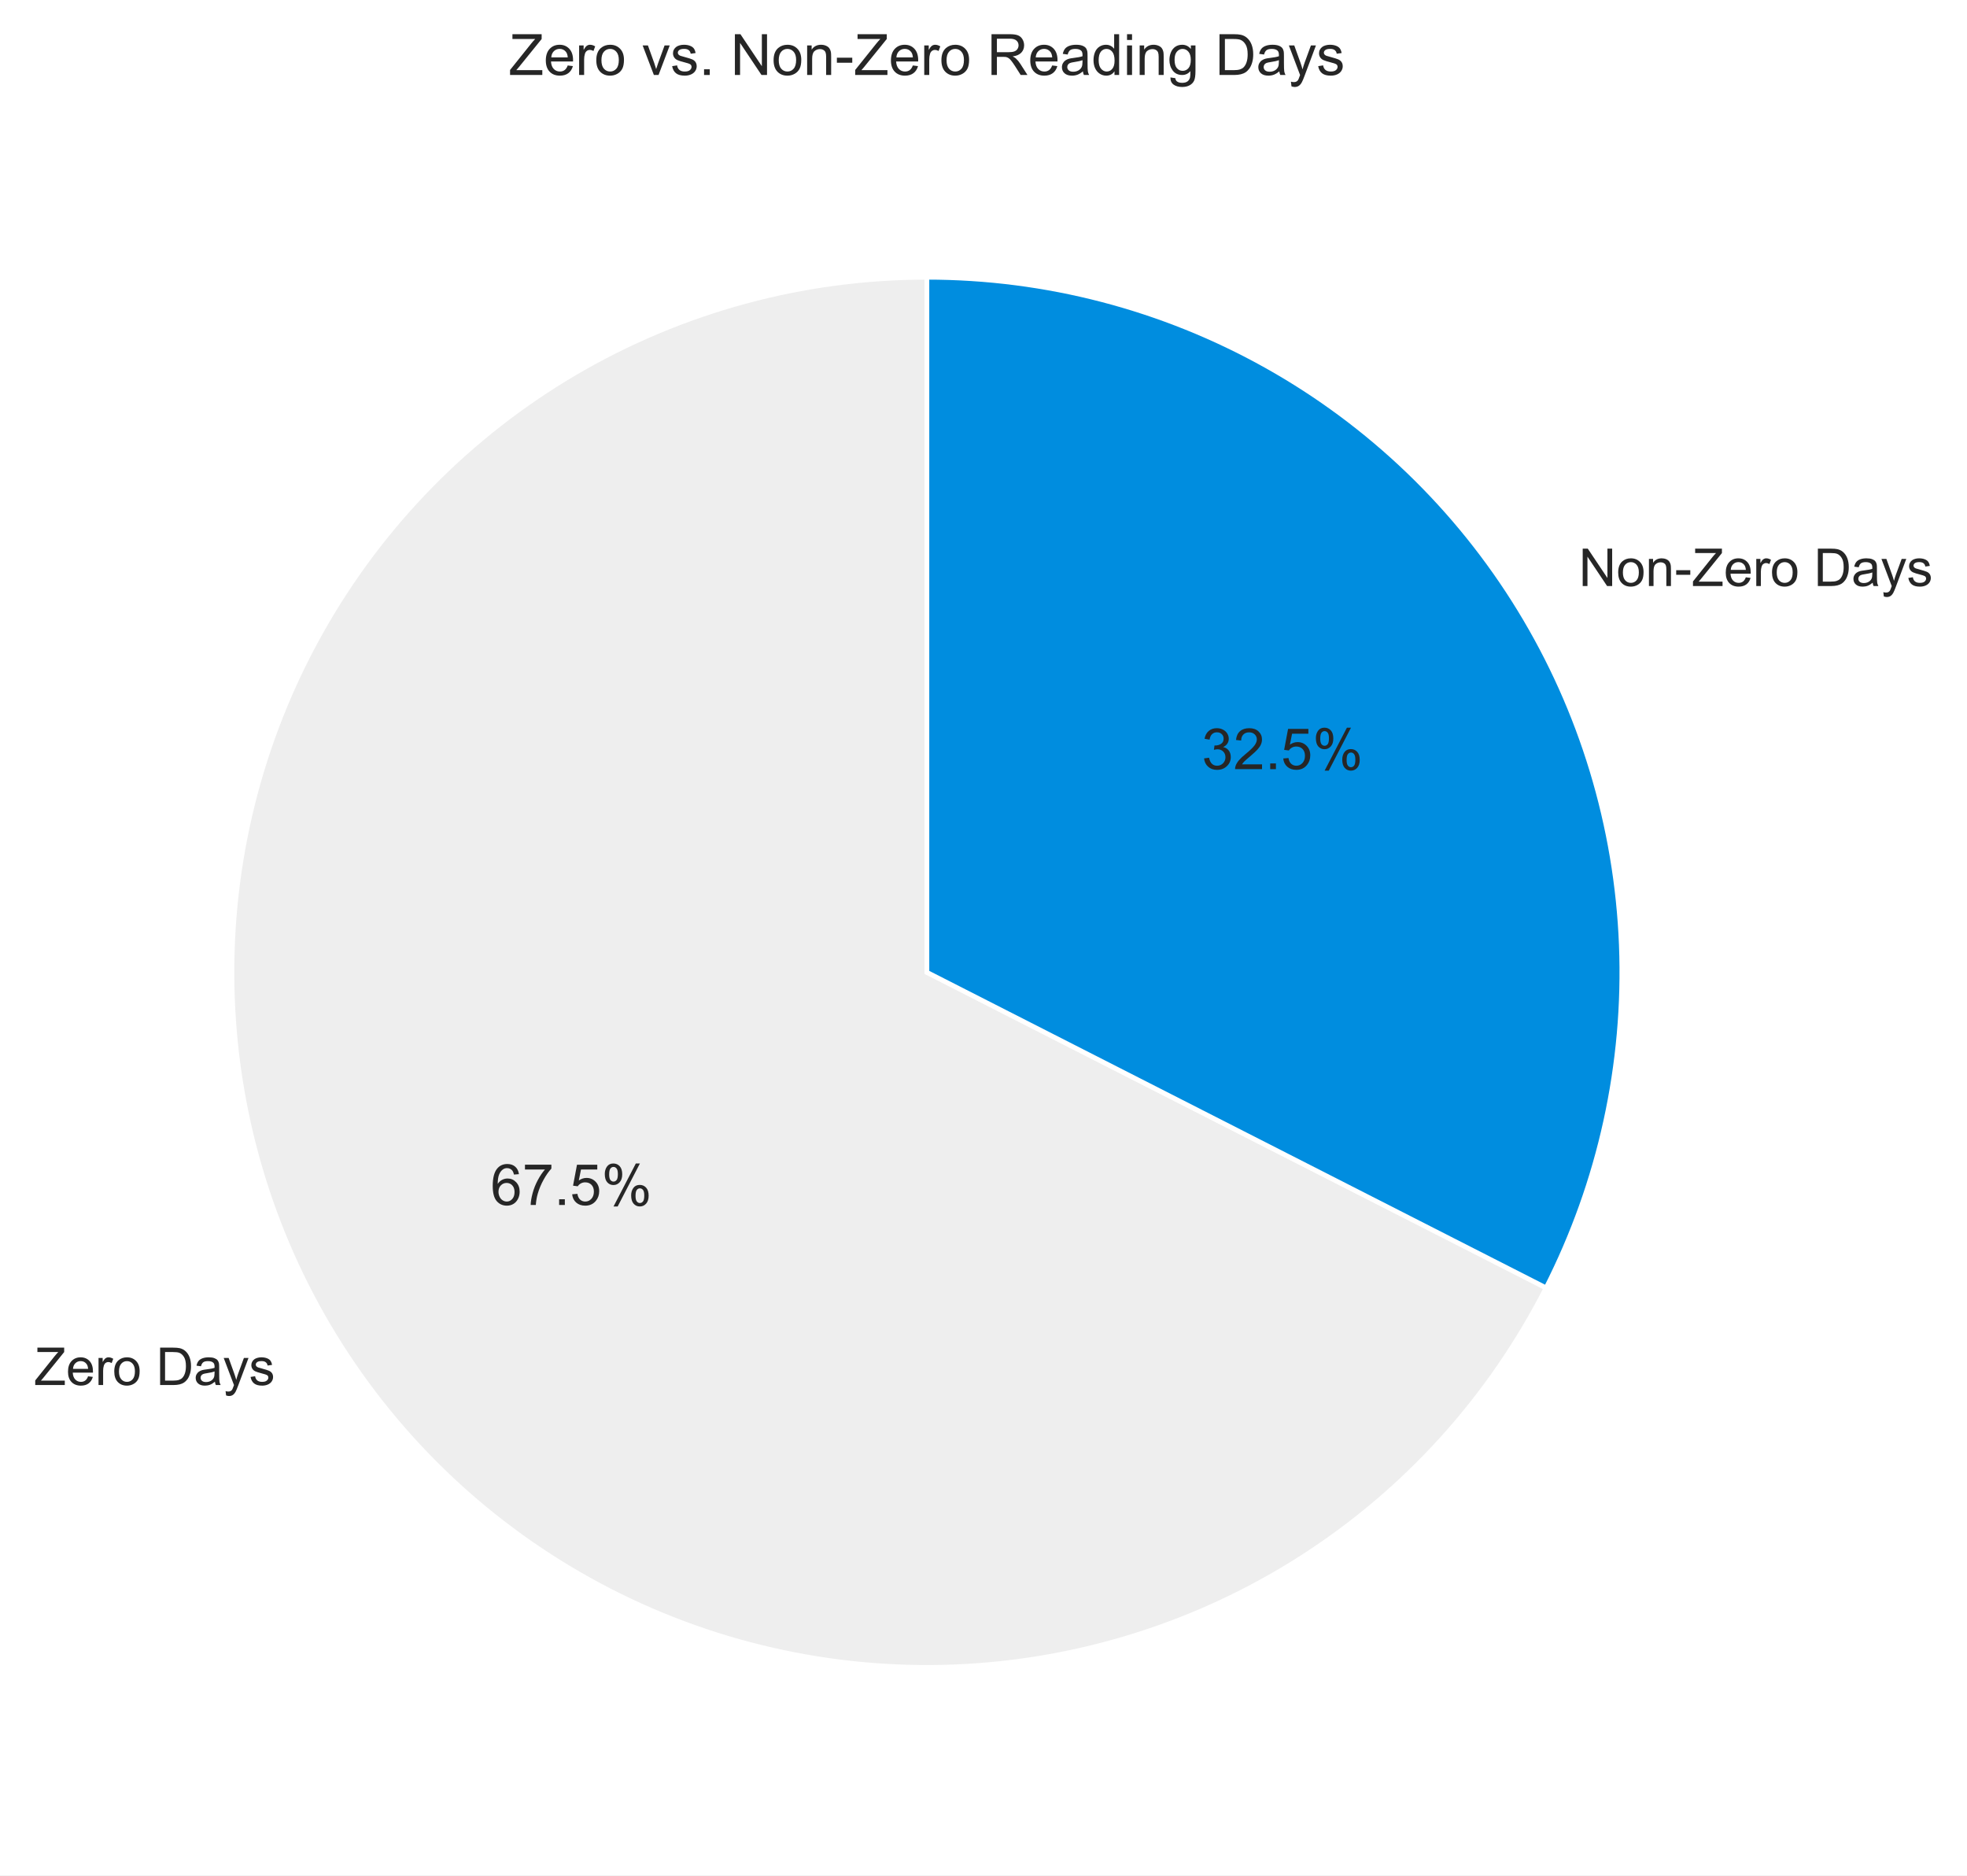
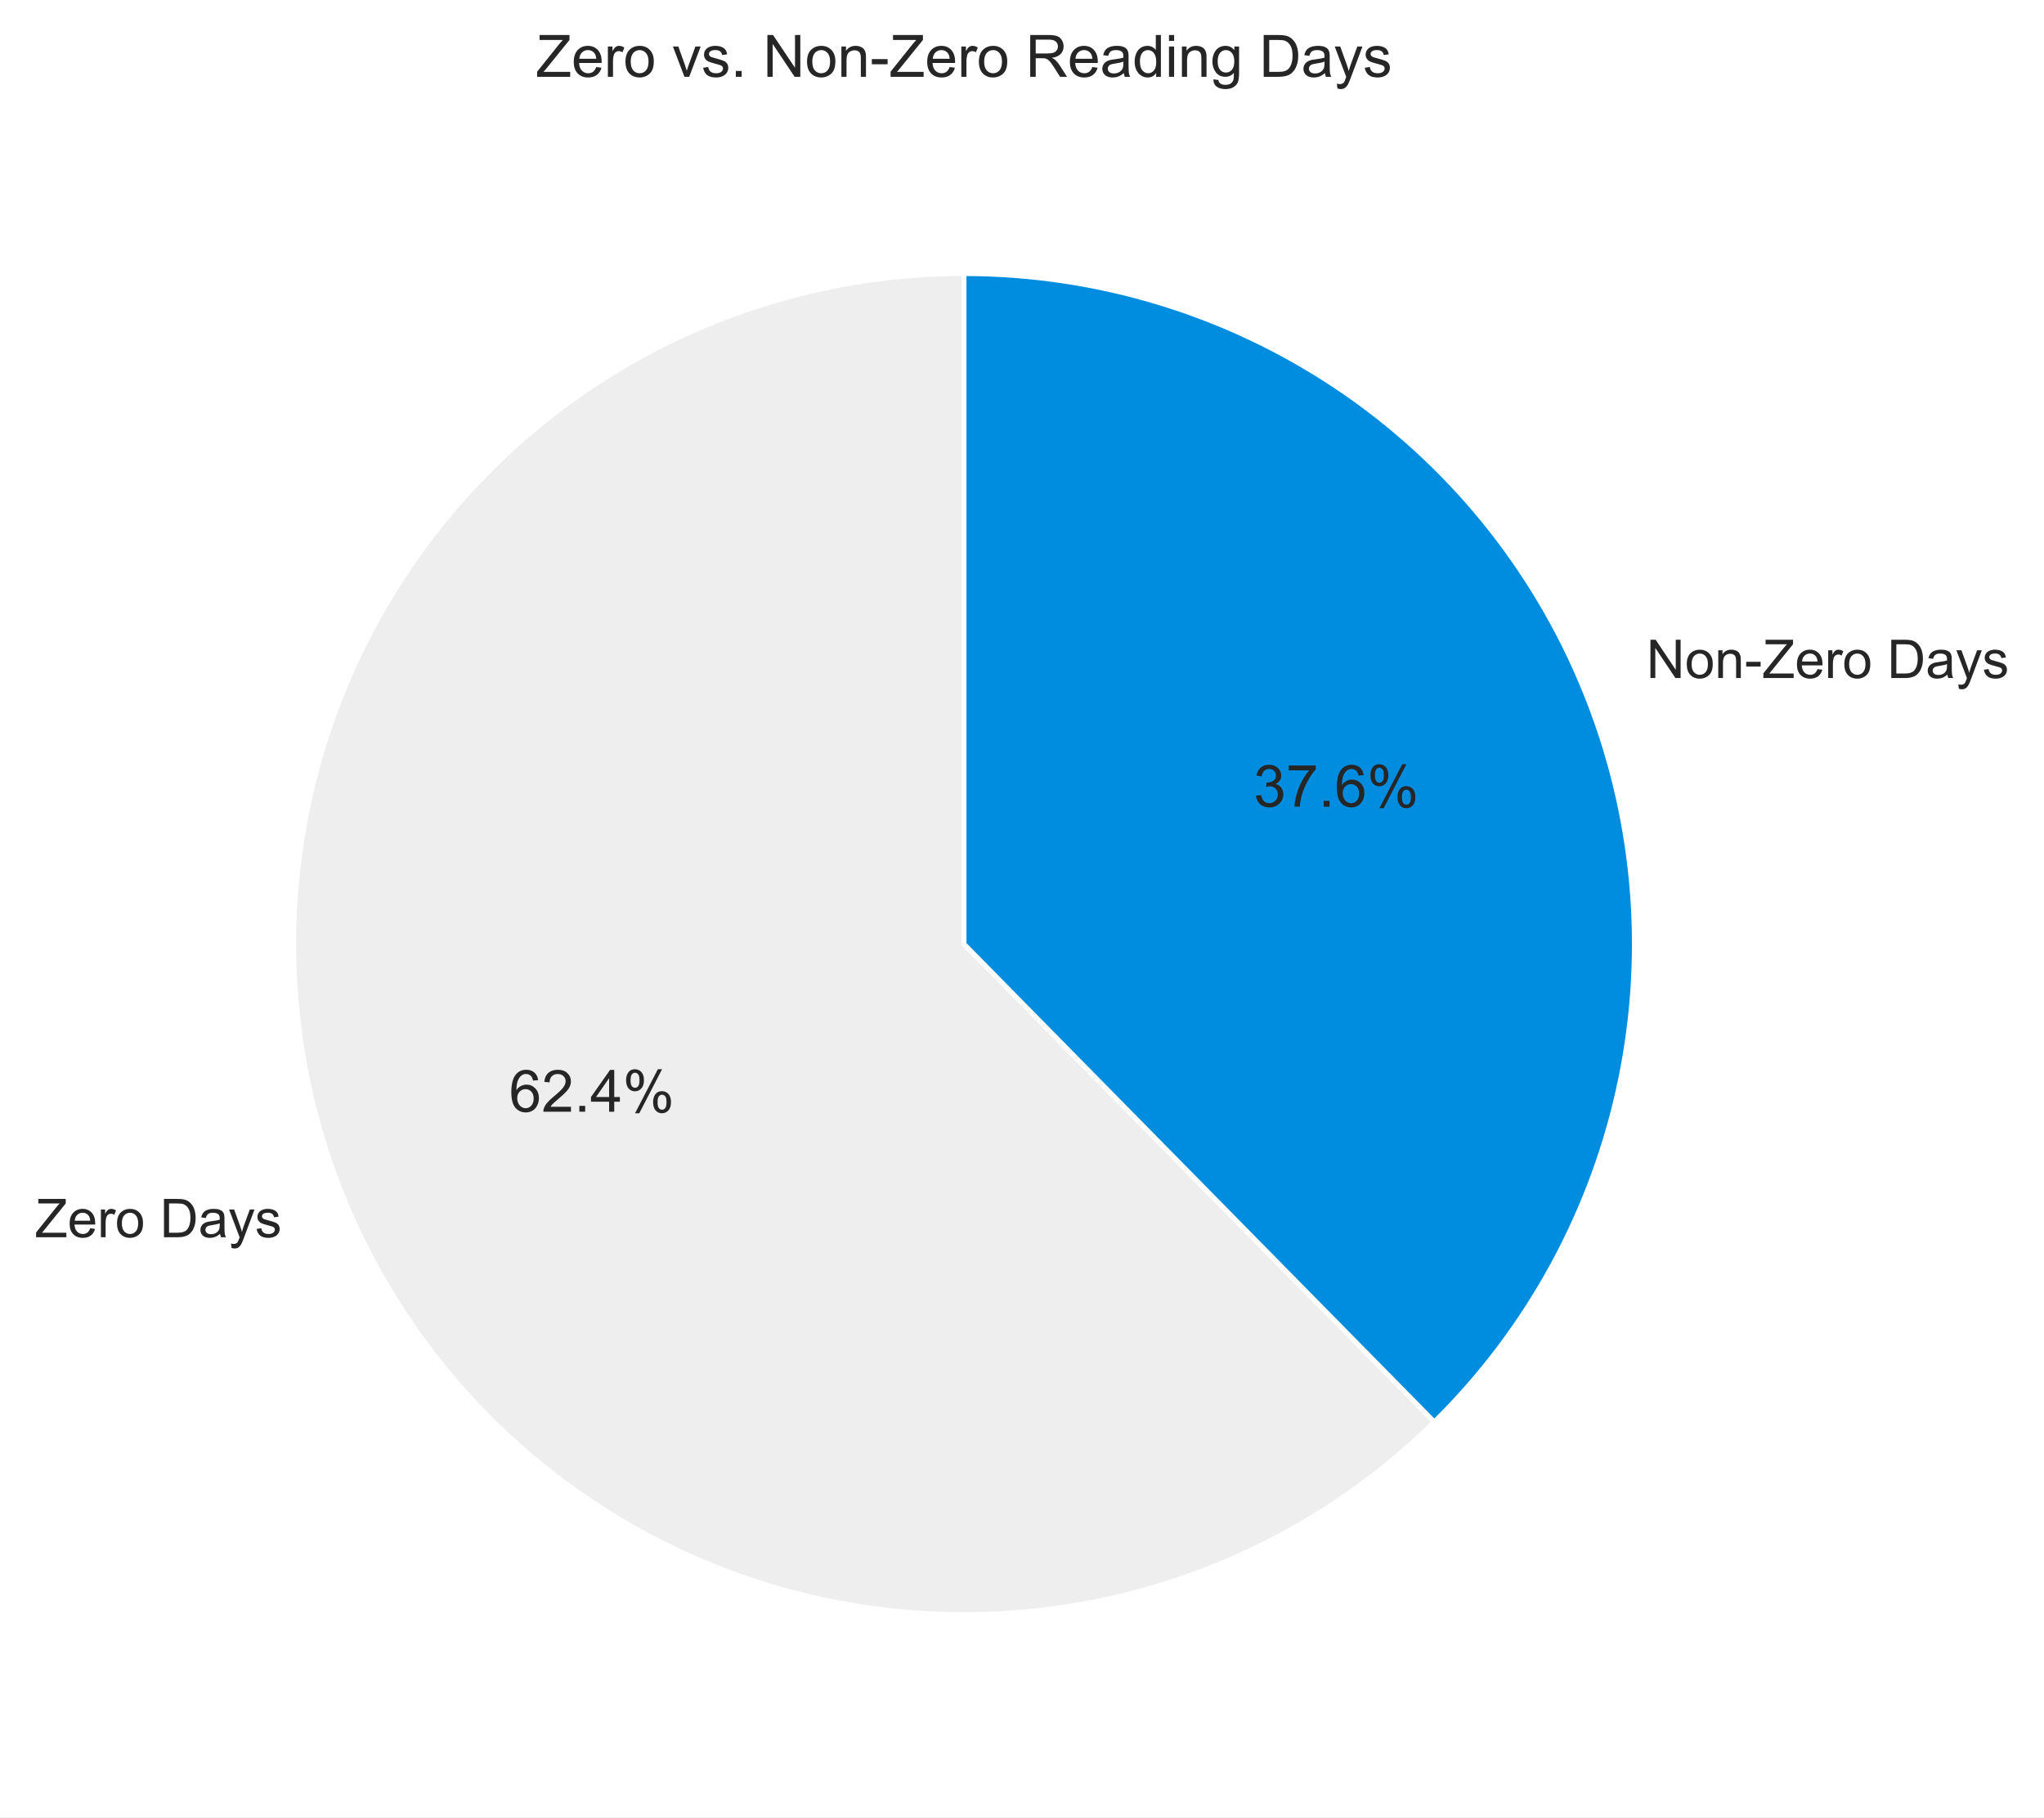
- <svg xmlns="http://www.w3.org/2000/svg" xmlns:xlink="http://www.w3.org/1999/xlink" width="414.266pt" height="394.912pt" viewBox="0 0 414.266 394.912" version="1.1">
+ <svg xmlns="http://www.w3.org/2000/svg" xmlns:xlink="http://www.w3.org/1999/xlink" width="420.348pt" height="373.625pt" viewBox="0 0 420.348 373.625" version="1.1">
  <defs>
    <style type="text/css">*{stroke-linejoin: round; stroke-linecap: butt}</style>
  </defs>
  <g id="figure_1">
    <g id="patch_1">
-       <path d="M 0 394.912  L 414.266 394.912  L 414.266 0  L 0 0  z " style="fill: #ffffff" />
+       <path d="M 0 373.625  L 420.348 373.625  L 420.348 -0  L 0 -0  z " style="fill: #ffffff" />
    </g>
    <g id="axes_1">
      <g id="matplotlib.axis_1" />
      <g id="matplotlib.axis_2" />
      <g id="patch_2">
-         <path d="M 195.212 58.382  C 169.196 58.382 143.645 65.318 121.2 78.473  C 98.755 91.628 80.218 110.533 67.506 133.232  C 54.794 155.93 48.361 181.613 48.872 207.624  C 49.382 233.635 56.819 259.046 70.412 281.228  C 84.006 303.41 103.27 321.573 126.215 333.837  C 149.159 346.1 174.963 352.028 200.959 351.007  C 226.955 349.985 252.214 342.051 274.126 328.025  C 296.037 313.999 313.817 294.381 325.628 271.201  L 195.212 204.751  z " style="fill: #eeeeee; stroke: #ffffff; stroke-linejoin: miter" />
+         <path d="M 198.254 56.253  C 175.63 56.253 153.35 61.822 133.388 72.467  C 113.425 83.113 96.387 98.51 83.781 117.297  C 71.176 136.083 63.386 157.687 61.103 180.195  C 58.82 202.703 62.112 225.431 70.689 246.366  C 79.265 267.301 92.865 285.806 110.283 300.244  C 127.701 314.681 148.409 324.61 170.572 329.153  C 192.734 333.696 215.678 332.714 237.372 326.295  C 259.066 319.875 278.849 308.212 294.97 292.34  L 198.254 194.107  z " style="fill: #eeeeee; stroke: #ffffff; stroke-linejoin: miter" />
      </g>
      <g id="patch_3">
-         <path d="M 325.628 271.201  C 336.997 248.888 342.452 224.027 341.469 199.004  C 340.485 173.981 333.097 149.625 320.012 128.273  C 306.928 106.921 288.58 89.28 266.731 77.044  C 244.882 64.808 220.254 58.382 195.212 58.382  L 195.212 204.751  z " style="fill: #008ddf; stroke: #ffffff; stroke-linejoin: miter" />
+         <path d="M 294.97 292.34  C 314.462 273.149 327.807 248.585 333.3 221.789  C 338.793 194.993 336.188 167.16 325.818 141.848  C 315.449 116.537 297.778 94.875 275.064 79.635  C 252.35 64.394 225.607 56.253 198.254 56.253  L 198.254 194.107  z " style="fill: #008ddf; stroke: #ffffff; stroke-linejoin: miter" />
      </g>
      <g id="text_1">
-         <g style="fill: #262626" transform="translate(7.2 291.6552) scale(0.11 -0.11)">
+         <g style="fill: #262626" transform="translate(7.2 254.3712) scale(0.11 -0.11)">
          <defs>
            <path id="ArialMT-5a" d="M 128 0  L 128 563  L 2475 3497  Q 2725 3809 2950 4041  L 394 4041  L 394 4581  L 3675 4581  L 3675 4041  L 1103 863  L 825 541  L 3750 541  L 3750 0  L 128 0  z " transform="scale(0.015625)" />
            <path id="ArialMT-65" d="M 2694 1069  L 3275 997  Q 3138 488 2766 206  Q 2394 -75 1816 -75  Q 1088 -75 661 373  Q 234 822 234 1631  Q 234 2469 665 2931  Q 1097 3394 1784 3394  Q 2450 3394 2872 2941  Q 3294 2488 3294 1666  Q 3294 1616 3291 1516  L 816 1516  Q 847 969 1125 678  Q 1403 388 1819 388  Q 2128 388 2347 550  Q 2566 713 2694 1069  z M 847 1978  L 2700 1978  Q 2663 2397 2488 2606  Q 2219 2931 1791 2931  Q 1403 2931 1139 2672  Q 875 2413 847 1978  z " transform="scale(0.015625)" />
            <path id="ArialMT-72" d="M 416 0  L 416 3319  L 922 3319  L 922 2816  Q 1116 3169 1280 3281  Q 1444 3394 1641 3394  Q 1925 3394 2219 3213  L 2025 2691  Q 1819 2813 1613 2813  Q 1428 2813 1281 2702  Q 1134 2591 1072 2394  Q 978 2094 978 1738  L 978 0  L 416 0  z " transform="scale(0.015625)" />
            <path id="ArialMT-6f" d="M 213 1659  Q 213 2581 725 3025  Q 1153 3394 1769 3394  Q 2453 3394 2887 2945  Q 3322 2497 3322 1706  Q 3322 1066 3130 698  Q 2938 331 2570 128  Q 2203 -75 1769 -75  Q 1072 -75 642 372  Q 213 819 213 1659  z M 791 1659  Q 791 1022 1069 705  Q 1347 388 1769 388  Q 2188 388 2466 706  Q 2744 1025 2744 1678  Q 2744 2294 2464 2611  Q 2184 2928 1769 2928  Q 1347 2928 1069 2612  Q 791 2297 791 1659  z " transform="scale(0.015625)" />
            <path id="ArialMT-20" transform="scale(0.015625)" />
            <path id="ArialMT-44" d="M 494 0  L 494 4581  L 2072 4581  Q 2606 4581 2888 4516  Q 3281 4425 3559 4188  Q 3922 3881 4101 3404  Q 4281 2928 4281 2316  Q 4281 1794 4159 1391  Q 4038 988 3847 723  Q 3656 459 3429 307  Q 3203 156 2883 78  Q 2563 0 2147 0  L 494 0  z M 1100 541  L 2078 541  Q 2531 541 2789 625  Q 3047 709 3200 863  Q 3416 1078 3536 1442  Q 3656 1806 3656 2325  Q 3656 3044 3420 3430  Q 3184 3816 2847 3947  Q 2603 4041 2063 4041  L 1100 4041  L 1100 541  z " transform="scale(0.015625)" />
            <path id="ArialMT-61" d="M 2588 409  Q 2275 144 1986 34  Q 1697 -75 1366 -75  Q 819 -75 525 192  Q 231 459 231 875  Q 231 1119 342 1320  Q 453 1522 633 1644  Q 813 1766 1038 1828  Q 1203 1872 1538 1913  Q 2219 1994 2541 2106  Q 2544 2222 2544 2253  Q 2544 2597 2384 2738  Q 2169 2928 1744 2928  Q 1347 2928 1158 2789  Q 969 2650 878 2297  L 328 2372  Q 403 2725 575 2942  Q 747 3159 1072 3276  Q 1397 3394 1825 3394  Q 2250 3394 2515 3294  Q 2781 3194 2906 3042  Q 3031 2891 3081 2659  Q 3109 2516 3109 2141  L 3109 1391  Q 3109 606 3145 398  Q 3181 191 3288 0  L 2700 0  Q 2613 175 2588 409  z M 2541 1666  Q 2234 1541 1622 1453  Q 1275 1403 1131 1340  Q 988 1278 909 1158  Q 831 1038 831 891  Q 831 666 1001 516  Q 1172 366 1500 366  Q 1825 366 2078 508  Q 2331 650 2450 897  Q 2541 1088 2541 1459  L 2541 1666  z " transform="scale(0.015625)" />
            <path id="ArialMT-79" d="M 397 -1278  L 334 -750  Q 519 -800 656 -800  Q 844 -800 956 -737  Q 1069 -675 1141 -563  Q 1194 -478 1313 -144  Q 1328 -97 1363 -6  L 103 3319  L 709 3319  L 1400 1397  Q 1534 1031 1641 628  Q 1738 1016 1872 1384  L 2581 3319  L 3144 3319  L 1881 -56  Q 1678 -603 1566 -809  Q 1416 -1088 1222 -1217  Q 1028 -1347 759 -1347  Q 597 -1347 397 -1278  z " transform="scale(0.015625)" />
            <path id="ArialMT-73" d="M 197 991  L 753 1078  Q 800 744 1014 566  Q 1228 388 1613 388  Q 2000 388 2187 545  Q 2375 703 2375 916  Q 2375 1106 2209 1216  Q 2094 1291 1634 1406  Q 1016 1563 777 1677  Q 538 1791 414 1992  Q 291 2194 291 2438  Q 291 2659 392 2848  Q 494 3038 669 3163  Q 800 3259 1026 3326  Q 1253 3394 1513 3394  Q 1903 3394 2198 3281  Q 2494 3169 2634 2976  Q 2775 2784 2828 2463  L 2278 2388  Q 2241 2644 2061 2787  Q 1881 2931 1553 2931  Q 1166 2931 1000 2803  Q 834 2675 834 2503  Q 834 2394 903 2306  Q 972 2216 1119 2156  Q 1203 2125 1616 2013  Q 2213 1853 2448 1751  Q 2684 1650 2818 1456  Q 2953 1263 2953 975  Q 2953 694 2789 445  Q 2625 197 2315 61  Q 2006 -75 1616 -75  Q 969 -75 630 194  Q 291 463 197 991  z " transform="scale(0.015625)" />
          </defs>
          <use xlink:href="#ArialMT-5a" />
          <use xlink:href="#ArialMT-65" x="61.084" />
          <use xlink:href="#ArialMT-72" x="116.699" />
          <use xlink:href="#ArialMT-6f" x="150" />
          <use xlink:href="#ArialMT-20" x="205.615" />
          <use xlink:href="#ArialMT-44" x="233.398" />
          <use xlink:href="#ArialMT-61" x="305.615" />
          <use xlink:href="#ArialMT-79" x="361.23" />
          <use xlink:href="#ArialMT-73" x="411.23" />
        </g>
      </g>
      <g id="text_2">
-         <g style="fill: #262626" transform="translate(103.3205 253.7393) scale(0.12 -0.12)">
+         <g style="fill: #262626" transform="translate(104.7029 228.5647) scale(0.12 -0.12)">
          <defs>
            <path id="ArialMT-36" d="M 3184 3459  L 2625 3416  Q 2550 3747 2413 3897  Q 2184 4138 1850 4138  Q 1581 4138 1378 3988  Q 1113 3794 959 3422  Q 806 3050 800 2363  Q 1003 2672 1297 2822  Q 1591 2972 1913 2972  Q 2475 2972 2870 2558  Q 3266 2144 3266 1488  Q 3266 1056 3080 686  Q 2894 316 2569 119  Q 2244 -78 1831 -78  Q 1128 -78 684 439  Q 241 956 241 2144  Q 241 3472 731 4075  Q 1159 4600 1884 4600  Q 2425 4600 2770 4297  Q 3116 3994 3184 3459  z M 888 1484  Q 888 1194 1011 928  Q 1134 663 1356 523  Q 1578 384 1822 384  Q 2178 384 2434 671  Q 2691 959 2691 1453  Q 2691 1928 2437 2201  Q 2184 2475 1800 2475  Q 1419 2475 1153 2201  Q 888 1928 888 1484  z " transform="scale(0.015625)" />
-             <path id="ArialMT-37" d="M 303 3981  L 303 4522  L 3269 4522  L 3269 4084  Q 2831 3619 2401 2847  Q 1972 2075 1738 1259  Q 1569 684 1522 0  L 944 0  Q 953 541 1156 1306  Q 1359 2072 1739 2783  Q 2119 3494 2547 3981  L 303 3981  z " transform="scale(0.015625)" />
+             <path id="ArialMT-32" d="M 3222 541  L 3222 0  L 194 0  Q 188 203 259 391  Q 375 700 629 1000  Q 884 1300 1366 1694  Q 2113 2306 2375 2664  Q 2638 3022 2638 3341  Q 2638 3675 2398 3904  Q 2159 4134 1775 4134  Q 1369 4134 1125 3890  Q 881 3647 878 3216  L 300 3275  Q 359 3922 746 4261  Q 1134 4600 1788 4600  Q 2447 4600 2831 4234  Q 3216 3869 3216 3328  Q 3216 3053 3103 2787  Q 2991 2522 2730 2228  Q 2469 1934 1863 1422  Q 1356 997 1212 845  Q 1069 694 975 541  L 3222 541  z " transform="scale(0.015625)" />
            <path id="ArialMT-2e" d="M 581 0  L 581 641  L 1222 641  L 1222 0  L 581 0  z " transform="scale(0.015625)" />
-             <path id="ArialMT-35" d="M 266 1200  L 856 1250  Q 922 819 1161 601  Q 1400 384 1738 384  Q 2144 384 2425 690  Q 2706 997 2706 1503  Q 2706 1984 2436 2262  Q 2166 2541 1728 2541  Q 1456 2541 1237 2417  Q 1019 2294 894 2097  L 366 2166  L 809 4519  L 3088 4519  L 3088 3981  L 1259 3981  L 1013 2750  Q 1425 3038 1878 3038  Q 2478 3038 2890 2622  Q 3303 2206 3303 1553  Q 3303 931 2941 478  Q 2500 -78 1738 -78  Q 1113 -78 717 272  Q 322 622 266 1200  z " transform="scale(0.015625)" />
+             <path id="ArialMT-34" d="M 2069 0  L 2069 1097  L 81 1097  L 81 1613  L 2172 4581  L 2631 4581  L 2631 1613  L 3250 1613  L 3250 1097  L 2631 1097  L 2631 0  L 2069 0  z M 2069 1613  L 2069 3678  L 634 1613  L 2069 1613  z " transform="scale(0.015625)" />
            <path id="ArialMT-25" d="M 372 3481  Q 372 3972 619 4315  Q 866 4659 1334 4659  Q 1766 4659 2048 4351  Q 2331 4044 2331 3447  Q 2331 2866 2045 2552  Q 1759 2238 1341 2238  Q 925 2238 648 2547  Q 372 2856 372 3481  z M 1350 4272  Q 1141 4272 1002 4090  Q 863 3909 863 3425  Q 863 2984 1003 2804  Q 1144 2625 1350 2625  Q 1563 2625 1702 2806  Q 1841 2988 1841 3469  Q 1841 3913 1700 4092  Q 1559 4272 1350 4272  z M 1353 -169  L 3859 4659  L 4316 4659  L 1819 -169  L 1353 -169  z M 3334 1075  Q 3334 1569 3581 1911  Q 3828 2253 4300 2253  Q 4731 2253 5014 1945  Q 5297 1638 5297 1041  Q 5297 459 5011 145  Q 4725 -169 4303 -169  Q 3888 -169 3611 142  Q 3334 453 3334 1075  z M 4316 1866  Q 4103 1866 3964 1684  Q 3825 1503 3825 1019  Q 3825 581 3965 400  Q 4106 219 4313 219  Q 4528 219 4667 400  Q 4806 581 4806 1063  Q 4806 1506 4665 1686  Q 4525 1866 4316 1866  z " transform="scale(0.015625)" />
          </defs>
          <use xlink:href="#ArialMT-36" />
-           <use xlink:href="#ArialMT-37" x="55.615" />
+           <use xlink:href="#ArialMT-32" x="55.615" />
          <use xlink:href="#ArialMT-2e" x="111.23" />
-           <use xlink:href="#ArialMT-35" x="139.014" />
+           <use xlink:href="#ArialMT-34" x="139.014" />
          <use xlink:href="#ArialMT-25" x="194.629" />
        </g>
      </g>
      <g id="text_3">
-         <g style="fill: #262626" transform="translate(332.4925 123.4045) scale(0.11 -0.11)">
+         <g style="fill: #262626" transform="translate(338.575 139.4015) scale(0.11 -0.11)">
          <defs>
            <path id="ArialMT-4e" d="M 488 0  L 488 4581  L 1109 4581  L 3516 984  L 3516 4581  L 4097 4581  L 4097 0  L 3475 0  L 1069 3600  L 1069 0  L 488 0  z " transform="scale(0.015625)" />
            <path id="ArialMT-6e" d="M 422 0  L 422 3319  L 928 3319  L 928 2847  Q 1294 3394 1984 3394  Q 2284 3394 2536 3286  Q 2788 3178 2913 3003  Q 3038 2828 3088 2588  Q 3119 2431 3119 2041  L 3119 0  L 2556 0  L 2556 2019  Q 2556 2363 2490 2533  Q 2425 2703 2258 2804  Q 2091 2906 1866 2906  Q 1506 2906 1245 2678  Q 984 2450 984 1813  L 984 0  L 422 0  z " transform="scale(0.015625)" />
            <path id="ArialMT-2d" d="M 203 1375  L 203 1941  L 1931 1941  L 1931 1375  L 203 1375  z " transform="scale(0.015625)" />
          </defs>
          <use xlink:href="#ArialMT-4e" />
          <use xlink:href="#ArialMT-6f" x="72.217" />
          <use xlink:href="#ArialMT-6e" x="127.832" />
          <use xlink:href="#ArialMT-2d" x="183.447" />
          <use xlink:href="#ArialMT-5a" x="216.748" />
          <use xlink:href="#ArialMT-65" x="277.832" />
          <use xlink:href="#ArialMT-72" x="333.447" />
          <use xlink:href="#ArialMT-6f" x="366.748" />
          <use xlink:href="#ArialMT-20" x="422.363" />
          <use xlink:href="#ArialMT-44" x="450.146" />
          <use xlink:href="#ArialMT-61" x="522.363" />
          <use xlink:href="#ArialMT-79" x="577.979" />
          <use xlink:href="#ArialMT-73" x="627.979" />
        </g>
      </g>
      <g id="text_4">
-         <g style="fill: #262626" transform="translate(253.0806 161.9662) scale(0.12 -0.12)">
+         <g style="fill: #262626" transform="translate(257.7807 165.854) scale(0.12 -0.12)">
          <defs>
            <path id="ArialMT-33" d="M 269 1209  L 831 1284  Q 928 806 1161 595  Q 1394 384 1728 384  Q 2125 384 2398 659  Q 2672 934 2672 1341  Q 2672 1728 2419 1979  Q 2166 2231 1775 2231  Q 1616 2231 1378 2169  L 1441 2663  Q 1497 2656 1531 2656  Q 1891 2656 2178 2843  Q 2466 3031 2466 3422  Q 2466 3731 2256 3934  Q 2047 4138 1716 4138  Q 1388 4138 1169 3931  Q 950 3725 888 3313  L 325 3413  Q 428 3978 793 4289  Q 1159 4600 1703 4600  Q 2078 4600 2393 4439  Q 2709 4278 2876 4000  Q 3044 3722 3044 3409  Q 3044 3113 2884 2869  Q 2725 2625 2413 2481  Q 2819 2388 3044 2092  Q 3269 1797 3269 1353  Q 3269 753 2831 336  Q 2394 -81 1725 -81  Q 1122 -81 723 278  Q 325 638 269 1209  z " transform="scale(0.015625)" />
-             <path id="ArialMT-32" d="M 3222 541  L 3222 0  L 194 0  Q 188 203 259 391  Q 375 700 629 1000  Q 884 1300 1366 1694  Q 2113 2306 2375 2664  Q 2638 3022 2638 3341  Q 2638 3675 2398 3904  Q 2159 4134 1775 4134  Q 1369 4134 1125 3890  Q 881 3647 878 3216  L 300 3275  Q 359 3922 746 4261  Q 1134 4600 1788 4600  Q 2447 4600 2831 4234  Q 3216 3869 3216 3328  Q 3216 3053 3103 2787  Q 2991 2522 2730 2228  Q 2469 1934 1863 1422  Q 1356 997 1212 845  Q 1069 694 975 541  L 3222 541  z " transform="scale(0.015625)" />
+             <path id="ArialMT-37" d="M 303 3981  L 303 4522  L 3269 4522  L 3269 4084  Q 2831 3619 2401 2847  Q 1972 2075 1738 1259  Q 1569 684 1522 0  L 944 0  Q 953 541 1156 1306  Q 1359 2072 1739 2783  Q 2119 3494 2547 3981  L 303 3981  z " transform="scale(0.015625)" />
          </defs>
          <use xlink:href="#ArialMT-33" />
-           <use xlink:href="#ArialMT-32" x="55.615" />
+           <use xlink:href="#ArialMT-37" x="55.615" />
          <use xlink:href="#ArialMT-2e" x="111.23" />
-           <use xlink:href="#ArialMT-35" x="139.014" />
+           <use xlink:href="#ArialMT-36" x="139.014" />
          <use xlink:href="#ArialMT-25" x="194.629" />
        </g>
      </g>
      <g id="text_5">
-         <g style="fill: #262626" transform="translate(107.184 15.78937) scale(0.12 -0.12)">
+         <g style="fill: #262626" transform="translate(110.2252 15.78937) scale(0.12 -0.12)">
          <defs>
            <path id="ArialMT-76" d="M 1344 0  L 81 3319  L 675 3319  L 1388 1331  Q 1503 1009 1600 663  Q 1675 925 1809 1294  L 2547 3319  L 3125 3319  L 1869 0  L 1344 0  z " transform="scale(0.015625)" />
            <path id="ArialMT-52" d="M 503 0  L 503 4581  L 2534 4581  Q 3147 4581 3465 4457  Q 3784 4334 3975 4021  Q 4166 3709 4166 3331  Q 4166 2844 3850 2509  Q 3534 2175 2875 2084  Q 3116 1969 3241 1856  Q 3506 1613 3744 1247  L 4541 0  L 3778 0  L 3172 953  Q 2906 1366 2734 1584  Q 2563 1803 2427 1890  Q 2291 1978 2150 2013  Q 2047 2034 1813 2034  L 1109 2034  L 1109 0  L 503 0  z M 1109 2559  L 2413 2559  Q 2828 2559 3062 2645  Q 3297 2731 3419 2920  Q 3541 3109 3541 3331  Q 3541 3656 3305 3865  Q 3069 4075 2559 4075  L 1109 4075  L 1109 2559  z " transform="scale(0.015625)" />
            <path id="ArialMT-64" d="M 2575 0  L 2575 419  Q 2259 -75 1647 -75  Q 1250 -75 917 144  Q 584 363 401 755  Q 219 1147 219 1656  Q 219 2153 384 2558  Q 550 2963 881 3178  Q 1213 3394 1622 3394  Q 1922 3394 2156 3267  Q 2391 3141 2538 2938  L 2538 4581  L 3097 4581  L 3097 0  L 2575 0  z M 797 1656  Q 797 1019 1065 703  Q 1334 388 1700 388  Q 2069 388 2326 689  Q 2584 991 2584 1609  Q 2584 2291 2321 2609  Q 2059 2928 1675 2928  Q 1300 2928 1048 2622  Q 797 2316 797 1656  z " transform="scale(0.015625)" />
            <path id="ArialMT-69" d="M 425 3934  L 425 4581  L 988 4581  L 988 3934  L 425 3934  z M 425 0  L 425 3319  L 988 3319  L 988 0  L 425 0  z " transform="scale(0.015625)" />
            <path id="ArialMT-67" d="M 319 -275  L 866 -356  Q 900 -609 1056 -725  Q 1266 -881 1628 -881  Q 2019 -881 2231 -725  Q 2444 -569 2519 -288  Q 2563 -116 2559 434  Q 2191 0 1641 0  Q 956 0 581 494  Q 206 988 206 1678  Q 206 2153 378 2554  Q 550 2956 876 3175  Q 1203 3394 1644 3394  Q 2231 3394 2613 2919  L 2613 3319  L 3131 3319  L 3131 450  Q 3131 -325 2973 -648  Q 2816 -972 2473 -1159  Q 2131 -1347 1631 -1347  Q 1038 -1347 672 -1080  Q 306 -813 319 -275  z M 784 1719  Q 784 1066 1043 766  Q 1303 466 1694 466  Q 2081 466 2343 764  Q 2606 1063 2606 1700  Q 2606 2309 2336 2618  Q 2066 2928 1684 2928  Q 1309 2928 1046 2623  Q 784 2319 784 1719  z " transform="scale(0.015625)" />
          </defs>
          <use xlink:href="#ArialMT-5a" />
          <use xlink:href="#ArialMT-65" x="61.084" />
          <use xlink:href="#ArialMT-72" x="116.699" />
          <use xlink:href="#ArialMT-6f" x="150" />
          <use xlink:href="#ArialMT-20" x="205.615" />
          <use xlink:href="#ArialMT-76" x="233.398" />
          <use xlink:href="#ArialMT-73" x="283.398" />
          <use xlink:href="#ArialMT-2e" x="333.398" />
          <use xlink:href="#ArialMT-20" x="361.182" />
          <use xlink:href="#ArialMT-4e" x="388.965" />
          <use xlink:href="#ArialMT-6f" x="461.182" />
          <use xlink:href="#ArialMT-6e" x="516.797" />
          <use xlink:href="#ArialMT-2d" x="572.412" />
          <use xlink:href="#ArialMT-5a" x="605.713" />
          <use xlink:href="#ArialMT-65" x="666.797" />
          <use xlink:href="#ArialMT-72" x="722.412" />
          <use xlink:href="#ArialMT-6f" x="755.713" />
          <use xlink:href="#ArialMT-20" x="811.328" />
          <use xlink:href="#ArialMT-52" x="839.111" />
          <use xlink:href="#ArialMT-65" x="911.328" />
          <use xlink:href="#ArialMT-61" x="966.943" />
          <use xlink:href="#ArialMT-64" x="1022.559" />
          <use xlink:href="#ArialMT-69" x="1078.174" />
          <use xlink:href="#ArialMT-6e" x="1100.391" />
          <use xlink:href="#ArialMT-67" x="1156.006" />
          <use xlink:href="#ArialMT-20" x="1211.621" />
          <use xlink:href="#ArialMT-44" x="1239.404" />
          <use xlink:href="#ArialMT-61" x="1311.621" />
          <use xlink:href="#ArialMT-79" x="1367.236" />
          <use xlink:href="#ArialMT-73" x="1417.236" />
        </g>
      </g>
    </g>
  </g>
</svg>
